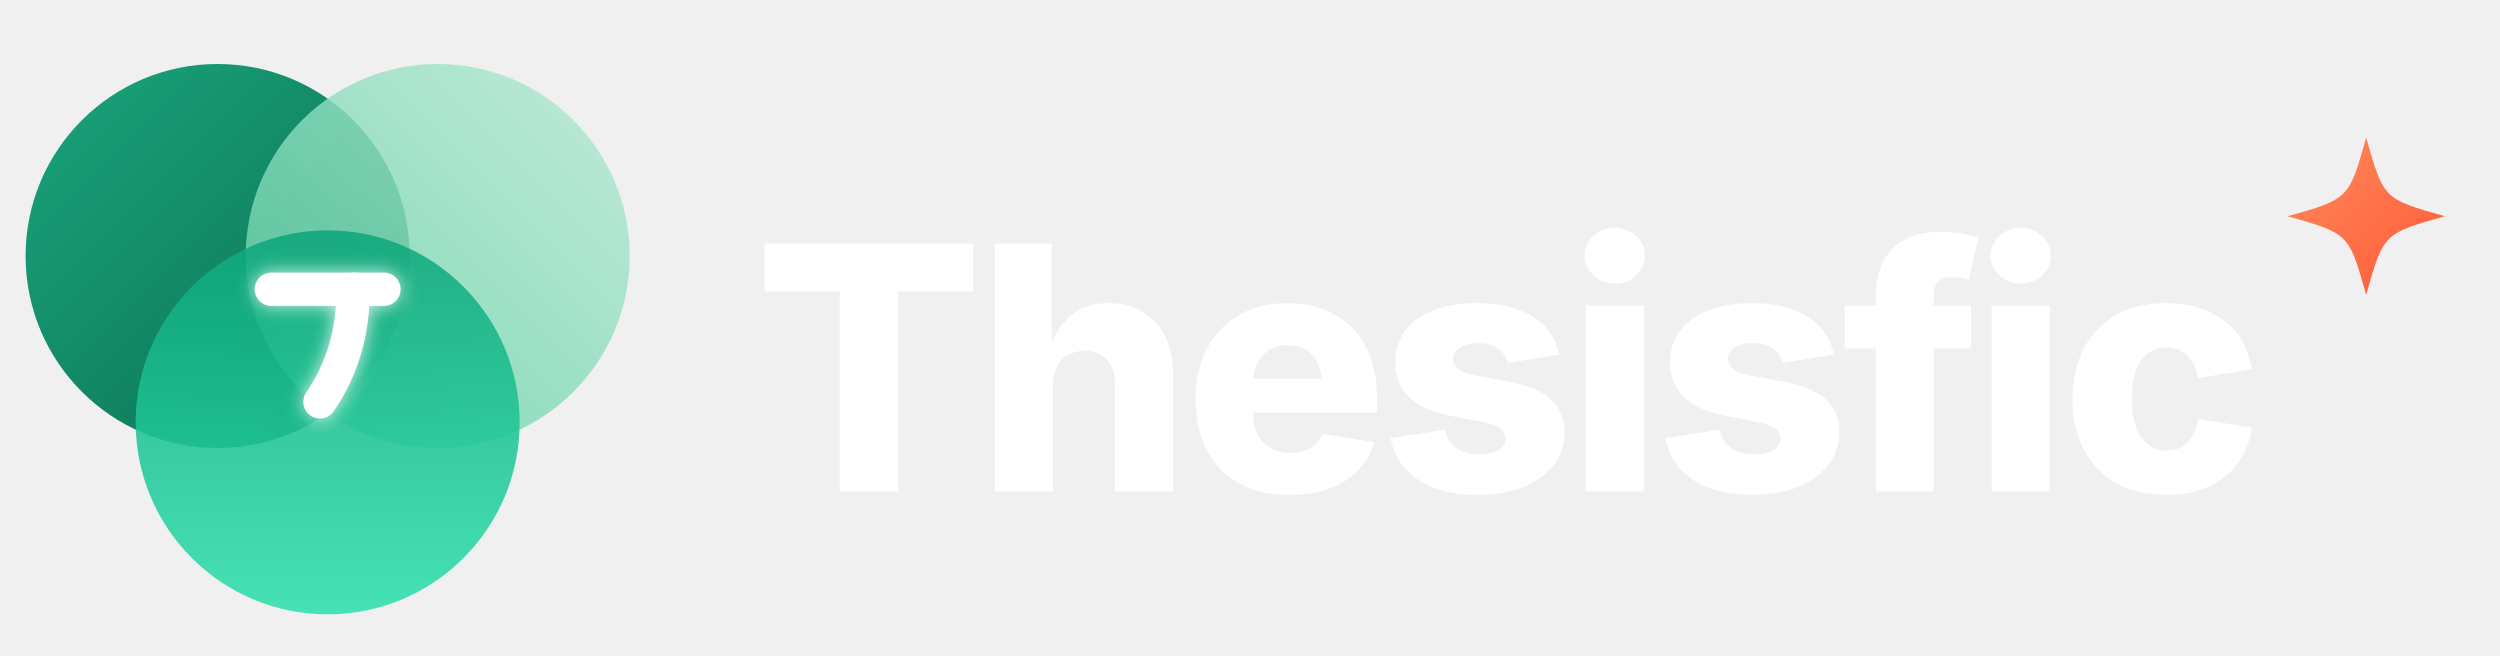
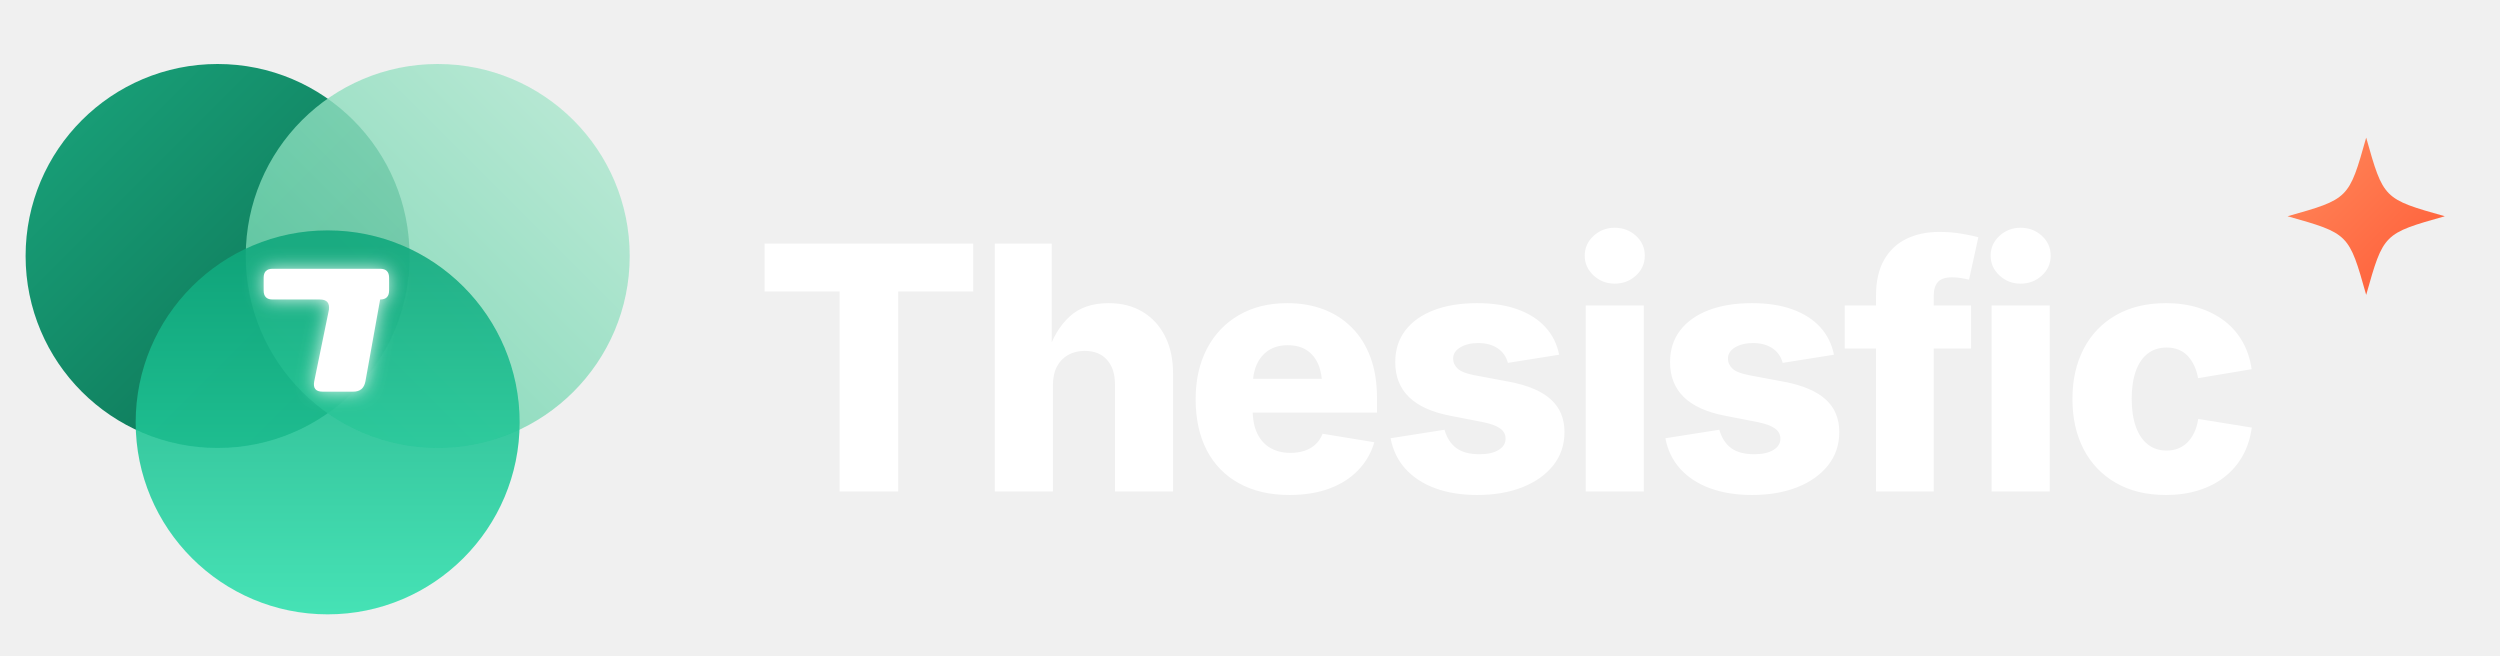
<svg xmlns="http://www.w3.org/2000/svg" width="763" height="200" viewBox="0 0 763 200" role="img" aria-label="Thesisfic">
  <g transform="translate(0 0) scale(0.390625)">
    <defs>
      <linearGradient id="tld-deep" x1="0" y1="0" x2="1" y2="1">
        <stop offset="0" stop-color="#1aa57c" />
        <stop offset="1" stop-color="#0b6b4f" />
      </linearGradient>
      <linearGradient id="tld-pale" x1="1" y1="0" x2="0" y2="1">
        <stop offset="0" stop-color="#b6ead3" />
        <stop offset="1" stop-color="#5fcfa6" />
      </linearGradient>
      <linearGradient id="tld-mint" x1="0.5" y1="1" x2="0.5" y2="0">
        <stop offset="0" stop-color="#2ee0ad" />
        <stop offset="1" stop-color="#0ea57a" />
      </linearGradient>
      <filter id="tld-glow" x="-50%" y="-50%" width="200%" height="200%">
        <feGaussianBlur stdDeviation="7" result="b" />
        <feComponentTransfer in="b" result="g">
          <feFuncA type="linear" slope="0.85" />
        </feComponentTransfer>
        <feMerge>
          <feMergeNode in="g" />
          <feMergeNode in="SourceGraphic" />
        </feMerge>
      </filter>
    </defs>
    <g style="isolation:isolate">
      <circle cx="170" cy="200" r="150" fill="url(#tld-deep)" fill-opacity="1" />
      <circle cx="342" cy="200" r="150" fill="url(#tld-pale)" fill-opacity="0.82" style="mix-blend-mode:normal" />
      <circle cx="256" cy="330" r="150" fill="url(#tld-mint)" fill-opacity="0.88" style="mix-blend-mode:normal" />
-       <g filter="url(#tld-glow)" fill="none" stroke="#ffffff" stroke-width="26" stroke-linecap="round" stroke-linejoin="round">
-         <path d="M212 226 H300" />
-         <path d="M276 226 C 276 258, 268 288, 250 314" />
-       </g>
+       <path filter="url(#tld-glow)" fill="#ffffff" transform="translate(0 -12)" d="M213 222 H297 Q304 222 304 229 V239 Q304 246 297 246 L285.5 310 Q284 318 276 318 H252 Q244 318 245.5 310 L257 254 Q258 246 250 246 H213 Q206 246 206 239 V229 Q206 222 213 222 Z" />
    </g>
  </g>
  <path d="M256.25 88.96L233.35 88.96L233.35 74.34L297.03 74.34L297.03 88.96L274.13 88.96L274.13 150L256.25 150L256.25 88.96ZM321.35 117.60L321.35 117.60L321.35 150L303.62 150L303.62 74.34L320.99 74.34L320.99 107.55L319.87 107.55Q321.95 100.79 326.40 96.65Q330.84 92.52 338.36 92.52L338.36 92.52Q344.30 92.52 348.72 95.16Q353.13 97.80 355.57 102.62Q358.01 107.45 358.01 113.84L358.01 113.84L358.01 150L340.29 150L340.29 117.30Q340.29 112.52 337.85 109.81Q335.41 107.09 331.04 107.09L331.04 107.09Q328.20 107.09 325.99 108.33Q323.78 109.58 322.56 111.91Q321.35 114.25 321.35 117.60ZM393.55 151.07L393.55 151.07Q384.66 151.07 378.21 147.54Q371.76 144.01 368.33 137.46Q364.91 130.91 364.91 121.82L364.91 121.82Q364.91 113.08 368.33 106.48Q371.76 99.88 378.06 96.20Q384.35 92.52 392.89 92.52L392.89 92.52Q398.88 92.52 403.88 94.39Q408.88 96.27 412.56 99.96Q416.25 103.64 418.25 109.02Q420.26 114.40 420.26 121.46L420.26 121.46L420.26 125.93L371.20 125.93L371.20 115.62L411.83 115.62L403.55 118.06Q403.55 114.10 402.36 111.25Q401.16 108.41 398.83 106.89Q396.49 105.36 393.04 105.36L393.04 105.36Q389.59 105.36 387.20 106.91Q384.81 108.46 383.57 111.23Q382.32 114.00 382.32 117.70L382.32 117.70L382.32 125.12Q382.32 129.48 383.77 132.40Q385.22 135.32 387.81 136.77Q390.40 138.22 393.85 138.22L393.85 138.22Q396.24 138.22 398.19 137.56Q400.15 136.90 401.54 135.58Q402.94 134.26 403.65 132.38L403.65 132.38L419.44 134.97Q418.02 139.84 414.54 143.47Q411.07 147.11 405.76 149.09Q400.45 151.07 393.55 151.07ZM450.87 151.07L450.87 151.07Q443.61 151.07 438.02 149.01Q432.43 146.95 428.93 143.07Q425.43 139.18 424.41 133.75L424.41 133.75L440.86 131.16Q441.93 134.87 444.47 136.75Q447.01 138.63 451.53 138.63L451.53 138.63Q455.24 138.63 457.37 137.33Q459.50 136.04 459.50 133.90L459.50 133.90Q459.50 131.92 457.80 130.73Q456.10 129.54 452.54 128.82L452.54 128.82L442.64 126.89Q434.21 125.27 430.02 121.18Q425.83 117.09 425.83 110.54L425.83 110.54Q425.83 104.86 428.91 100.84Q431.98 96.83 437.59 94.67Q443.20 92.52 450.82 92.52L450.82 92.52Q457.93 92.52 463.18 94.42Q468.44 96.32 471.66 99.85Q474.89 103.38 475.85 108.26L475.85 108.26L460.21 110.75Q459.45 107.90 457.09 106.30Q454.73 104.70 451.12 104.70L451.12 104.70Q447.92 104.70 445.71 106.00Q443.50 107.29 443.50 109.48L443.50 109.48Q443.50 111.20 444.88 112.50Q446.25 113.79 449.90 114.50L449.90 114.50L460.77 116.54Q469.20 118.16 473.34 121.92Q477.48 125.68 477.48 131.87L477.48 131.87Q477.48 137.71 474.05 142.03Q470.62 146.34 464.63 148.71Q458.64 151.07 450.87 151.07ZM501.69 150L483.97 150L483.97 93.23L501.69 93.23L501.69 150ZM492.80 86.57L492.80 86.57Q489.05 86.57 486.35 84.06Q483.66 81.55 483.66 78.04L483.66 78.04Q483.66 74.49 486.35 72Q489.05 69.51 492.80 69.51L492.80 69.51Q496.61 69.51 499.30 71.97Q501.99 74.44 501.99 78.04L501.99 78.04Q501.99 81.60 499.30 84.09Q496.61 86.57 492.80 86.57ZM534.74 151.07L534.74 151.07Q527.48 151.07 521.89 149.01Q516.30 146.95 512.80 143.07Q509.30 139.18 508.28 133.75L508.28 133.75L524.73 131.16Q525.80 134.87 528.34 136.75Q530.88 138.63 535.40 138.63L535.40 138.63Q539.11 138.63 541.24 137.33Q543.37 136.04 543.37 133.90L543.37 133.90Q543.37 131.92 541.67 130.73Q539.97 129.54 536.41 128.82L536.41 128.82L526.51 126.89Q518.08 125.27 513.89 121.18Q509.70 117.09 509.70 110.54L509.70 110.54Q509.70 104.86 512.78 100.84Q515.85 96.83 521.46 94.67Q527.07 92.52 534.69 92.52L534.69 92.52Q541.80 92.52 547.05 94.42Q552.31 96.32 555.53 99.85Q558.76 103.38 559.72 108.26L559.72 108.26L544.08 110.75Q543.32 107.90 540.96 106.30Q538.60 104.70 534.99 104.70L534.99 104.70Q531.79 104.70 529.58 106.00Q527.37 107.29 527.37 109.48L527.37 109.48Q527.37 111.20 528.75 112.50Q530.12 113.79 533.77 114.50L533.77 114.50L544.64 116.54Q553.07 118.16 557.21 121.92Q561.35 125.68 561.35 131.87L561.35 131.87Q561.35 137.71 557.92 142.03Q554.49 146.34 548.50 148.71Q542.51 151.07 534.74 151.07ZM563.01 93.23L601.56 93.23L601.56 106.38L563.01 106.38L563.01 93.23ZM590.18 150L572.56 150L572.56 90.18Q572.56 83.68 575.00 79.36Q577.44 75.05 581.80 72.91Q586.17 70.78 591.86 70.78L591.86 70.78Q595.61 70.78 598.94 71.37Q602.27 71.95 603.79 72.41L603.79 72.41L600.95 85.36Q599.93 85.10 598.56 84.87Q597.19 84.64 595.82 84.64L595.82 84.64Q592.67 84.64 591.43 86.09Q590.18 87.54 590.18 90.03L590.18 90.03L590.18 150ZM625.57 150L607.84 150L607.84 93.23L625.57 93.23L625.57 150ZM616.68 86.57L616.68 86.57Q612.92 86.57 610.23 84.06Q607.54 81.55 607.54 78.04L607.54 78.04Q607.54 74.49 610.23 72Q612.92 69.51 616.68 69.51L616.68 69.51Q620.49 69.51 623.18 71.97Q625.87 74.44 625.87 78.04L625.87 78.04Q625.87 81.60 623.18 84.09Q620.49 86.57 616.68 86.57ZM661.05 151.07L661.05 151.07Q652.16 151.07 645.77 147.38Q639.37 143.70 635.94 137.13Q632.51 130.55 632.51 121.82L632.51 121.82Q632.51 113.03 635.94 106.46Q639.37 99.88 645.77 96.20Q652.16 92.52 661.05 92.52L661.05 92.52Q666.49 92.52 671.00 93.94Q675.52 95.36 678.93 97.97Q682.33 100.59 684.44 104.32Q686.54 108.05 687.20 112.68L687.20 112.68L670.85 115.42Q670.45 113.18 669.61 111.46Q668.77 109.73 667.58 108.51Q666.38 107.29 664.78 106.68Q663.18 106.07 661.25 106.07L661.25 106.07Q657.85 106.07 655.47 107.93Q653.08 109.78 651.83 113.31Q650.59 116.84 650.59 121.71L650.59 121.71Q650.59 126.59 651.83 130.14Q653.08 133.70 655.47 135.60Q657.85 137.51 661.25 137.51L661.25 137.51Q663.24 137.51 664.81 136.87Q666.38 136.24 667.63 134.99Q668.87 133.75 669.71 131.95Q670.55 130.14 670.90 127.86L670.90 127.86L687.25 130.50Q686.59 135.27 684.49 139.06Q682.38 142.84 678.98 145.53Q675.57 148.22 671.03 149.64Q666.49 151.07 661.05 151.07Z" fill="#ffffff" />
  <defs>
    <linearGradient id="tld-sp" x1="0" y1="0" x2="1" y2="1">
      <stop offset="0" stop-color="#ff8a5c" />
      <stop offset="1" stop-color="#ff5a36" />
    </linearGradient>
  </defs>
  <path d="M722.159 42 C727.44 60.72, 727.44 60.72, 746.16 66 C727.44 71.28, 727.44 71.28, 722.159 90 C716.88 71.28, 716.88 71.28, 698.16 66 C716.88 60.72, 716.88 60.72, 722.159 42 Z" fill="url(#tld-sp)" />
</svg>
